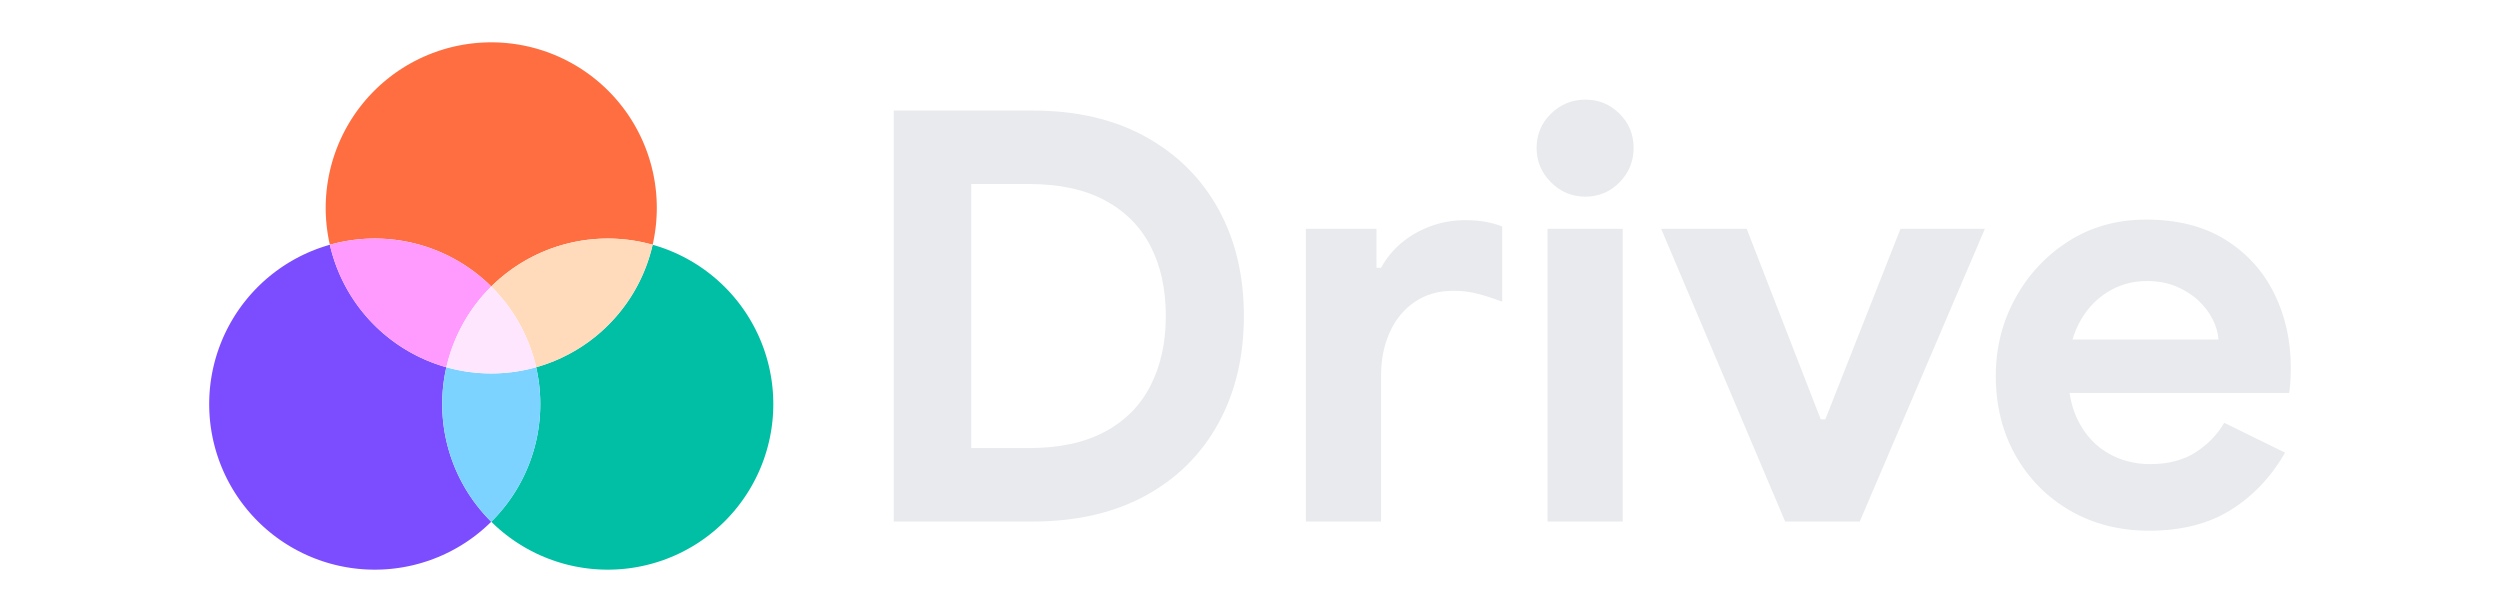
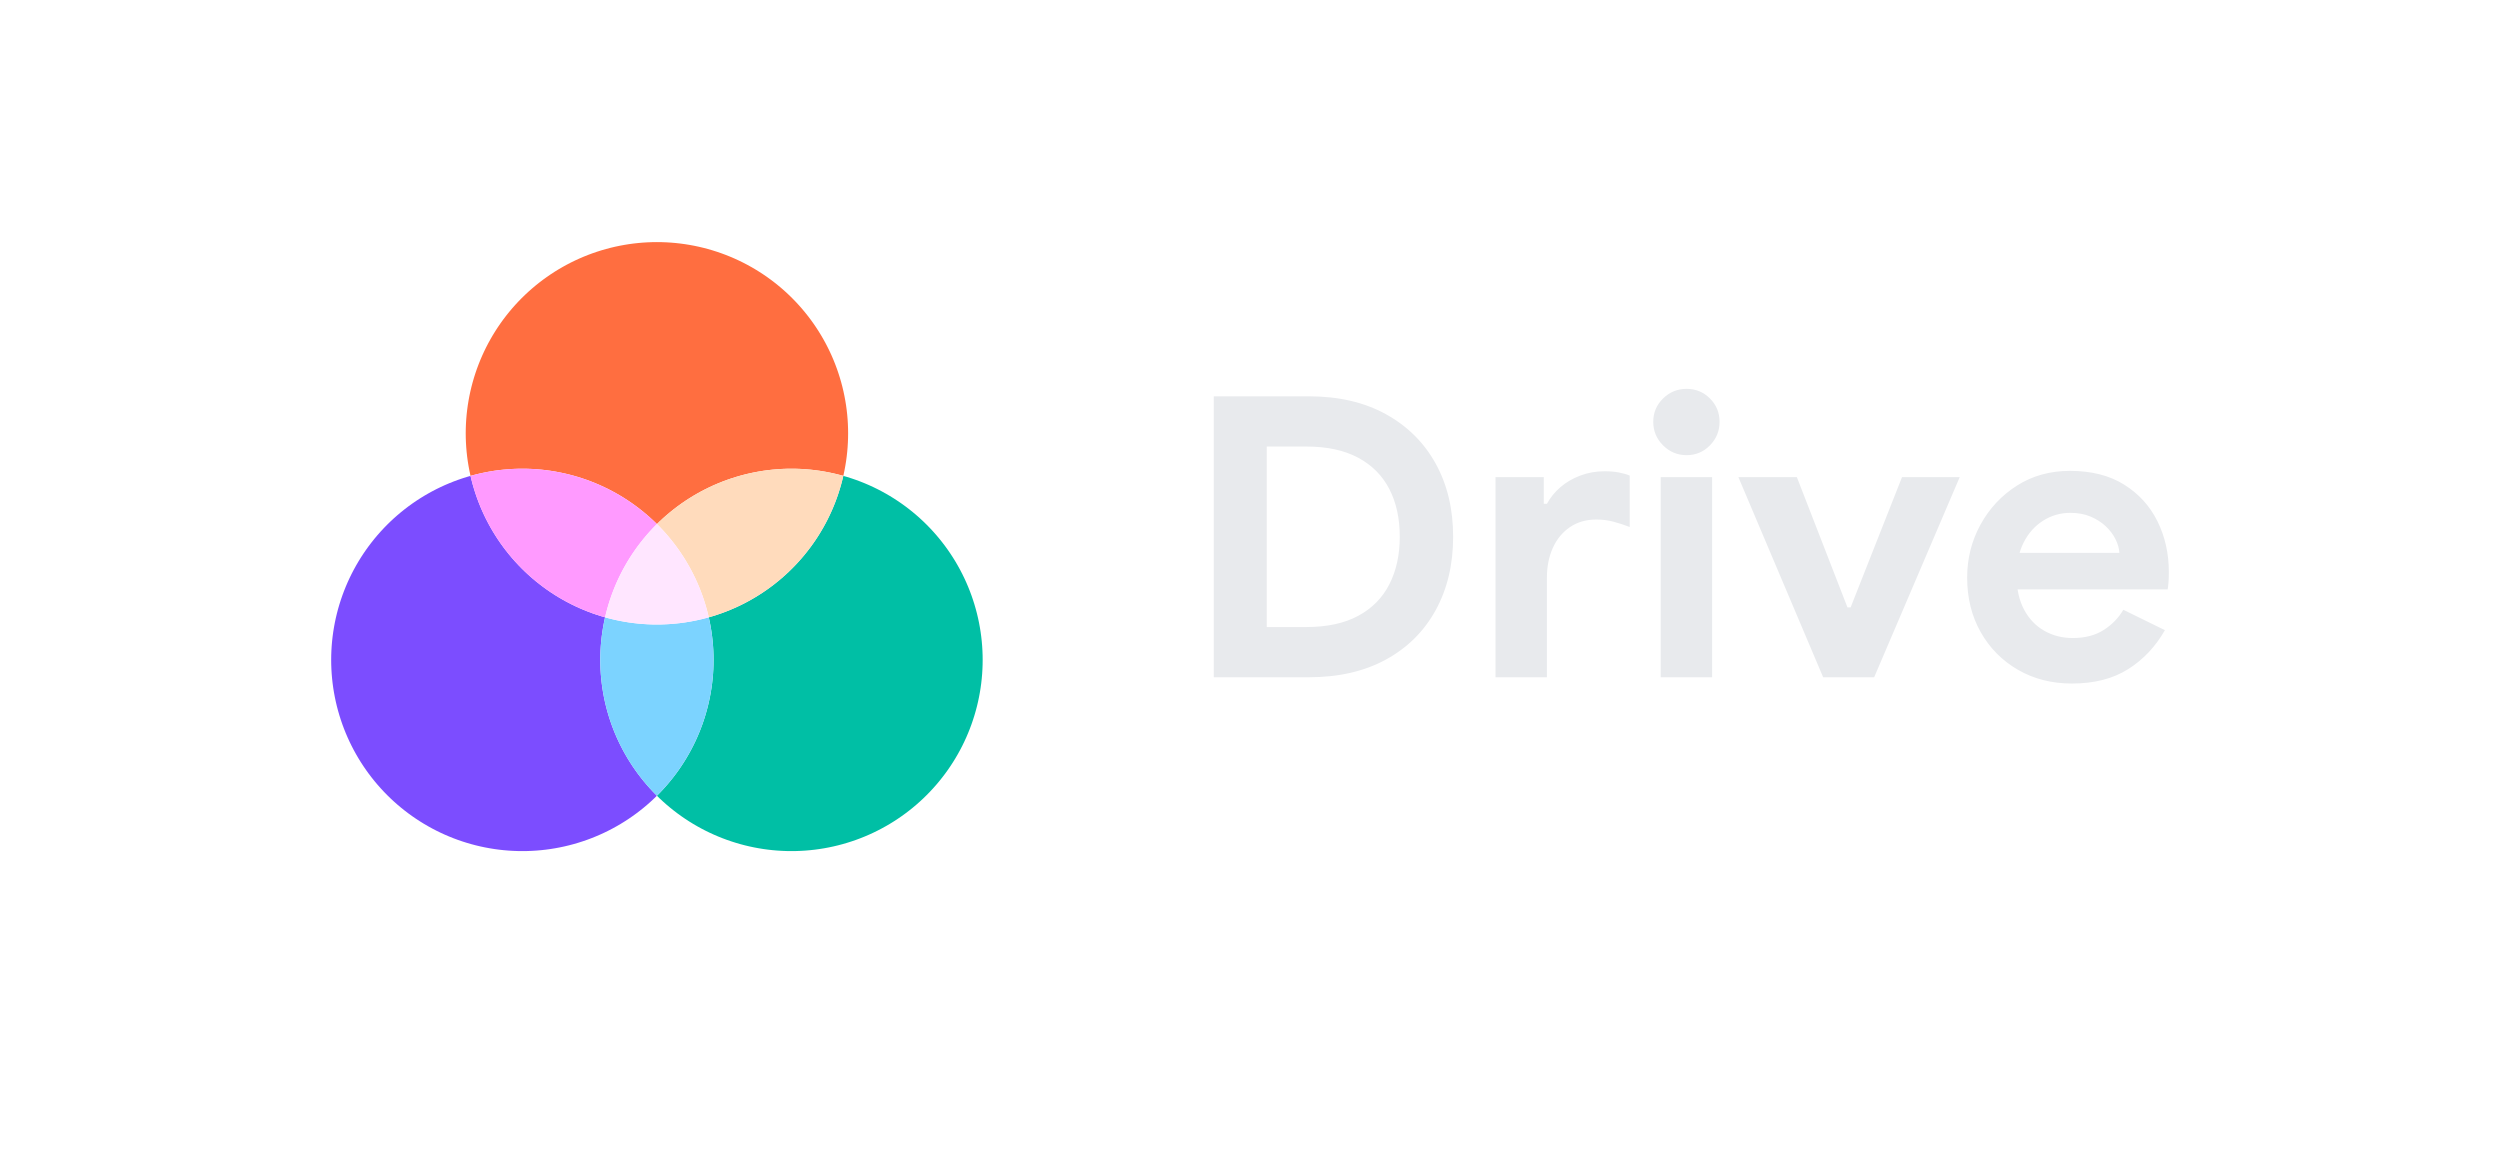
- <svg xmlns="http://www.w3.org/2000/svg" width="1536" height="376" viewBox="0 0 1536 376" fill="none" role="img" aria-label="Drive">
-   <g transform="translate(113.45 3.40) scale(3.7674)">
+ <svg xmlns="http://www.w3.org/2000/svg" width="1536" height="710" viewBox="0 0 1536 710" fill="none" role="img" aria-label="Drive">
+   <g transform="translate(186.07 122.64) scale(4.3508)">
    <path fill="#FF6E40" d="M76.967 31.675 L76.927 31.014 L76.870 30.354 L76.797 29.695 L76.708 29.038 L76.602 28.384 L76.481 27.733 L76.344 27.084 L76.191 26.440 L76.022 25.799 L75.837 25.162 L75.637 24.531 L75.422 23.904 L75.191 23.283 L74.945 22.668 L74.684 22.058 L74.408 21.456 L74.117 20.860 L73.812 20.272 L73.492 19.692 L73.159 19.119 L72.811 18.555 L72.450 18.000 L72.075 17.453 L71.687 16.916 L71.285 16.389 L70.871 15.871 L70.445 15.364 L70.006 14.868 L69.555 14.382 L69.092 13.908 L68.618 13.445 L68.132 12.994 L67.636 12.555 L67.129 12.129 L66.611 11.715 L66.084 11.313 L65.547 10.925 L65.000 10.550 L64.445 10.189 L63.881 9.841 L63.308 9.508 L62.728 9.188 L62.140 8.883 L61.544 8.592 L60.942 8.316 L60.332 8.055 L59.717 7.809 L59.096 7.578 L58.469 7.363 L57.838 7.163 L57.201 6.978 L56.560 6.809 L55.916 6.656 L55.267 6.519 L54.616 6.398 L53.962 6.292 L53.305 6.203 L52.646 6.130 L51.986 6.073 L51.325 6.033 L50.663 6.008 L50.000 6.000 L49.337 6.008 L48.675 6.033 L48.014 6.073 L47.354 6.130 L46.695 6.203 L46.038 6.292 L45.384 6.398 L44.733 6.519 L44.084 6.656 L43.440 6.809 L42.799 6.978 L42.162 7.163 L41.531 7.363 L40.904 7.578 L40.283 7.809 L39.668 8.055 L39.058 8.316 L38.456 8.592 L37.860 8.883 L37.272 9.188 L36.692 9.508 L36.119 9.841 L35.555 10.189 L35.000 10.550 L34.453 10.925 L33.916 11.313 L33.389 11.715 L32.871 12.129 L32.364 12.555 L31.868 12.994 L31.382 13.445 L30.908 13.908 L30.445 14.382 L29.994 14.868 L29.555 15.364 L29.129 15.871 L28.715 16.389 L28.313 16.916 L27.925 17.453 L27.550 18.000 L27.189 18.555 L26.841 19.119 L26.508 19.692 L26.188 20.272 L25.883 20.860 L25.592 21.456 L25.316 22.058 L25.055 22.668 L24.809 23.283 L24.578 23.904 L24.363 24.531 L24.163 25.162 L23.978 25.799 L23.809 26.440 L23.656 27.084 L23.519 27.733 L23.398 28.384 L23.292 29.038 L23.203 29.695 L23.130 30.354 L23.073 31.014 L23.033 31.675 L23.008 32.337 L23.000 33.000 L23.008 33.663 L23.033 34.325 L23.073 34.986 L23.130 35.646 L23.203 36.305 L23.292 36.962 L23.398 37.616 L23.519 38.267 L23.656 38.916 L23.679 39.013 L23.799 38.978 L24.440 38.809 L25.084 38.656 L25.733 38.519 L26.384 38.398 L27.038 38.292 L27.695 38.203 L28.354 38.130 L29.014 38.073 L29.675 38.033 L30.337 38.008 L31.000 38.000 L31.663 38.008 L32.325 38.033 L32.986 38.073 L33.646 38.130 L34.305 38.203 L34.962 38.292 L35.616 38.398 L36.267 38.519 L36.916 38.656 L37.560 38.809 L38.201 38.978 L38.838 39.163 L39.469 39.363 L40.096 39.578 L40.717 39.809 L41.332 40.055 L41.942 40.316 L42.544 40.592 L43.140 40.883 L43.728 41.188 L44.308 41.508 L44.881 41.841 L45.445 42.189 L46.000 42.550 L46.547 42.925 L47.084 43.313 L47.611 43.715 L48.129 44.129 L48.636 44.555 L49.132 44.994 L49.618 45.445 L50.000 45.818 L50.382 45.445 L50.868 44.994 L51.364 44.555 L51.871 44.129 L52.389 43.715 L52.916 43.313 L53.453 42.925 L54.000 42.550 L54.555 42.189 L55.119 41.841 L55.692 41.508 L56.272 41.188 L56.860 40.883 L57.456 40.592 L58.058 40.316 L58.668 40.055 L59.283 39.809 L59.904 39.578 L60.531 39.363 L61.162 39.163 L61.799 38.978 L62.440 38.809 L63.084 38.656 L63.733 38.519 L64.384 38.398 L65.038 38.292 L65.695 38.203 L66.354 38.130 L67.014 38.073 L67.675 38.033 L68.337 38.008 L69.000 38.000 L69.663 38.008 L70.325 38.033 L70.986 38.073 L71.646 38.130 L72.305 38.203 L72.962 38.292 L73.616 38.398 L74.267 38.519 L74.916 38.656 L75.560 38.809 L76.201 38.978 L76.321 39.013 L76.344 38.916 L76.481 38.267 L76.602 37.616 L76.708 36.962 L76.797 36.305 L76.870 35.646 L76.927 34.986 L76.967 34.325 L76.992 33.663 L77.000 33.000 L76.992 32.337 Z" />
    <path fill="#7C4DFF" d="M42.162 58.837 L41.531 58.637 L40.904 58.422 L40.283 58.191 L39.668 57.945 L39.058 57.684 L38.456 57.408 L37.860 57.117 L37.272 56.812 L36.692 56.492 L36.119 56.159 L35.555 55.811 L35.000 55.450 L34.453 55.075 L33.916 54.687 L33.389 54.285 L32.871 53.871 L32.364 53.445 L31.868 53.006 L31.382 52.555 L30.908 52.092 L30.445 51.618 L29.994 51.132 L29.555 50.636 L29.129 50.129 L28.715 49.611 L28.313 49.084 L27.925 48.547 L27.550 48.000 L27.189 47.445 L26.841 46.881 L26.508 46.308 L26.188 45.728 L25.883 45.140 L25.592 44.544 L25.316 43.942 L25.055 43.332 L24.809 42.717 L24.578 42.096 L24.363 41.469 L24.163 40.838 L23.978 40.201 L23.809 39.560 L23.679 39.013 L23.162 39.163 L22.531 39.363 L21.904 39.578 L21.283 39.809 L20.668 40.055 L20.058 40.316 L19.456 40.592 L18.860 40.883 L18.272 41.188 L17.692 41.508 L17.119 41.841 L16.555 42.189 L16.000 42.550 L15.453 42.925 L14.916 43.313 L14.389 43.715 L13.871 44.129 L13.364 44.555 L12.868 44.994 L12.382 45.445 L11.908 45.908 L11.445 46.382 L10.994 46.868 L10.555 47.364 L10.129 47.871 L9.715 48.389 L9.313 48.916 L8.925 49.453 L8.550 50.000 L8.189 50.555 L7.841 51.119 L7.508 51.692 L7.188 52.272 L6.883 52.860 L6.592 53.456 L6.316 54.058 L6.055 54.668 L5.809 55.283 L5.578 55.904 L5.363 56.531 L5.163 57.162 L4.978 57.799 L4.809 58.440 L4.656 59.084 L4.519 59.733 L4.398 60.384 L4.292 61.038 L4.203 61.695 L4.130 62.354 L4.073 63.014 L4.033 63.675 L4.008 64.337 L4.000 65.000 L4.008 65.663 L4.033 66.325 L4.073 66.986 L4.130 67.646 L4.203 68.305 L4.292 68.962 L4.398 69.616 L4.519 70.267 L4.656 70.916 L4.809 71.560 L4.978 72.201 L5.163 72.838 L5.363 73.469 L5.578 74.096 L5.809 74.717 L6.055 75.332 L6.316 75.942 L6.592 76.544 L6.883 77.140 L7.188 77.728 L7.508 78.308 L7.841 78.881 L8.189 79.445 L8.550 80.000 L8.925 80.547 L9.313 81.084 L9.715 81.611 L10.129 82.129 L10.555 82.636 L10.994 83.132 L11.445 83.618 L11.908 84.092 L12.382 84.555 L12.868 85.006 L13.364 85.445 L13.871 85.871 L14.389 86.285 L14.916 86.687 L15.453 87.075 L16.000 87.450 L16.555 87.811 L17.119 88.159 L17.692 88.492 L18.272 88.812 L18.860 89.117 L19.456 89.408 L20.058 89.684 L20.668 89.945 L21.283 90.191 L21.904 90.422 L22.531 90.637 L23.162 90.837 L23.799 91.022 L24.440 91.191 L25.084 91.344 L25.733 91.481 L26.384 91.602 L27.038 91.708 L27.695 91.797 L28.354 91.870 L29.014 91.927 L29.675 91.967 L30.337 91.992 L31.000 92.000 L31.663 91.992 L32.325 91.967 L32.986 91.927 L33.646 91.870 L34.305 91.797 L34.962 91.708 L35.616 91.602 L36.267 91.481 L36.916 91.344 L37.560 91.191 L38.201 91.022 L38.838 90.837 L39.469 90.637 L40.096 90.422 L40.717 90.191 L41.332 89.945 L41.942 89.684 L42.544 89.408 L43.140 89.117 L43.728 88.812 L44.308 88.492 L44.881 88.159 L45.445 87.811 L46.000 87.450 L46.547 87.075 L47.084 86.687 L47.611 86.285 L48.129 85.871 L48.636 85.445 L49.132 85.006 L49.618 84.555 L50.000 84.182 L49.908 84.092 L49.445 83.618 L48.994 83.132 L48.555 82.636 L48.129 82.129 L47.715 81.611 L47.313 81.084 L46.925 80.547 L46.550 80.000 L46.189 79.445 L45.841 78.881 L45.508 78.308 L45.188 77.728 L44.883 77.140 L44.592 76.544 L44.316 75.942 L44.055 75.332 L43.809 74.717 L43.578 74.096 L43.363 73.469 L43.163 72.838 L42.978 72.201 L42.809 71.560 L42.656 70.916 L42.519 70.267 L42.398 69.616 L42.292 68.962 L42.203 68.305 L42.130 67.646 L42.073 66.986 L42.033 66.325 L42.008 65.663 L42.000 65.000 L42.008 64.337 L42.033 63.675 L42.073 63.014 L42.130 62.354 L42.203 61.695 L42.292 61.038 L42.398 60.384 L42.519 59.733 L42.656 59.084 L42.679 58.987 Z" />
    <path fill="#00BFA5" d="M95.967 63.675 L95.927 63.014 L95.870 62.354 L95.797 61.695 L95.708 61.038 L95.602 60.384 L95.481 59.733 L95.344 59.084 L95.191 58.440 L95.022 57.799 L94.837 57.162 L94.637 56.531 L94.422 55.904 L94.191 55.283 L93.945 54.668 L93.684 54.058 L93.408 53.456 L93.117 52.860 L92.812 52.272 L92.492 51.692 L92.159 51.119 L91.811 50.555 L91.450 50.000 L91.075 49.453 L90.687 48.916 L90.285 48.389 L89.871 47.871 L89.445 47.364 L89.006 46.868 L88.555 46.382 L88.092 45.908 L87.618 45.445 L87.132 44.994 L86.636 44.555 L86.129 44.129 L85.611 43.715 L85.084 43.313 L84.547 42.925 L84.000 42.550 L83.445 42.189 L82.881 41.841 L82.308 41.508 L81.728 41.188 L81.140 40.883 L80.544 40.592 L79.942 40.316 L79.332 40.055 L78.717 39.809 L78.096 39.578 L77.469 39.363 L76.838 39.163 L76.321 39.013 L76.191 39.560 L76.022 40.201 L75.837 40.838 L75.637 41.469 L75.422 42.096 L75.191 42.717 L74.945 43.332 L74.684 43.942 L74.408 44.544 L74.117 45.140 L73.812 45.728 L73.492 46.308 L73.159 46.881 L72.811 47.445 L72.450 48.000 L72.075 48.547 L71.687 49.084 L71.285 49.611 L70.871 50.129 L70.445 50.636 L70.006 51.132 L69.555 51.618 L69.092 52.092 L68.618 52.555 L68.132 53.006 L67.636 53.445 L67.129 53.871 L66.611 54.285 L66.084 54.687 L65.547 55.075 L65.000 55.450 L64.445 55.811 L63.881 56.159 L63.308 56.492 L62.728 56.812 L62.140 57.117 L61.544 57.408 L60.942 57.684 L60.332 57.945 L59.717 58.191 L59.096 58.422 L58.469 58.637 L57.838 58.837 L57.321 58.987 L57.344 59.084 L57.481 59.733 L57.602 60.384 L57.708 61.038 L57.797 61.695 L57.870 62.354 L57.927 63.014 L57.967 63.675 L57.992 64.337 L58.000 65.000 L57.992 65.663 L57.967 66.325 L57.927 66.986 L57.870 67.646 L57.797 68.305 L57.708 68.962 L57.602 69.616 L57.481 70.267 L57.344 70.916 L57.191 71.560 L57.022 72.201 L56.837 72.838 L56.637 73.469 L56.422 74.096 L56.191 74.717 L55.945 75.332 L55.684 75.942 L55.408 76.544 L55.117 77.140 L54.812 77.728 L54.492 78.308 L54.159 78.881 L53.811 79.445 L53.450 80.000 L53.075 80.547 L52.687 81.084 L52.285 81.611 L51.871 82.129 L51.445 82.636 L51.006 83.132 L50.555 83.618 L50.092 84.092 L50.000 84.182 L50.382 84.555 L50.868 85.006 L51.364 85.445 L51.871 85.871 L52.389 86.285 L52.916 86.687 L53.453 87.075 L54.000 87.450 L54.555 87.811 L55.119 88.159 L55.692 88.492 L56.272 88.812 L56.860 89.117 L57.456 89.408 L58.058 89.684 L58.668 89.945 L59.283 90.191 L59.904 90.422 L60.531 90.637 L61.162 90.837 L61.799 91.022 L62.440 91.191 L63.084 91.344 L63.733 91.481 L64.384 91.602 L65.038 91.708 L65.695 91.797 L66.354 91.870 L67.014 91.927 L67.675 91.967 L68.337 91.992 L69.000 92.000 L69.663 91.992 L70.325 91.967 L70.986 91.927 L71.646 91.870 L72.305 91.797 L72.962 91.708 L73.616 91.602 L74.267 91.481 L74.916 91.344 L75.560 91.191 L76.201 91.022 L76.838 90.837 L77.469 90.637 L78.096 90.422 L78.717 90.191 L79.332 89.945 L79.942 89.684 L80.544 89.408 L81.140 89.117 L81.728 88.812 L82.308 88.492 L82.881 88.159 L83.445 87.811 L84.000 87.450 L84.547 87.075 L85.084 86.687 L85.611 86.285 L86.129 85.871 L86.636 85.445 L87.132 85.006 L87.618 84.555 L88.092 84.092 L88.555 83.618 L89.006 83.132 L89.445 82.636 L89.871 82.129 L90.285 81.611 L90.687 81.084 L91.075 80.547 L91.450 80.000 L91.811 79.445 L92.159 78.881 L92.492 78.308 L92.812 77.728 L93.117 77.140 L93.408 76.544 L93.684 75.942 L93.945 75.332 L94.191 74.717 L94.422 74.096 L94.637 73.469 L94.837 72.838 L95.022 72.201 L95.191 71.560 L95.344 70.916 L95.481 70.267 L95.602 69.616 L95.708 68.962 L95.797 68.305 L95.870 67.646 L95.927 66.986 L95.967 66.325 L95.992 65.663 L96.000 65.000 L95.992 64.337 Z" />
    <path fill="#FF9AFF" d="M23.978 40.201 L24.163 40.838 L24.363 41.469 L24.578 42.096 L24.809 42.717 L25.055 43.332 L25.316 43.942 L25.592 44.544 L25.883 45.140 L26.188 45.728 L26.508 46.308 L26.841 46.881 L27.189 47.445 L27.550 48.000 L27.925 48.547 L28.313 49.084 L28.715 49.611 L29.129 50.129 L29.555 50.636 L29.994 51.132 L30.445 51.618 L30.908 52.092 L31.382 52.555 L31.868 53.006 L32.364 53.445 L32.871 53.871 L33.389 54.285 L33.916 54.687 L34.453 55.075 L35.000 55.450 L35.555 55.811 L36.119 56.159 L36.692 56.492 L37.272 56.812 L37.860 57.117 L38.456 57.408 L39.058 57.684 L39.668 57.945 L40.283 58.191 L40.904 58.422 L41.531 58.637 L42.162 58.837 L42.679 58.987 L42.809 58.440 L42.978 57.799 L43.163 57.162 L43.363 56.531 L43.578 55.904 L43.809 55.283 L44.055 54.668 L44.316 54.058 L44.592 53.456 L44.883 52.860 L45.188 52.272 L45.508 51.692 L45.841 51.119 L46.189 50.555 L46.550 50.000 L46.925 49.453 L47.313 48.916 L47.715 48.389 L48.129 47.871 L48.555 47.364 L48.994 46.868 L49.445 46.382 L49.908 45.908 L50.000 45.818 L49.618 45.445 L49.132 44.994 L48.636 44.555 L48.129 44.129 L47.611 43.715 L47.084 43.313 L46.547 42.925 L46.000 42.550 L45.445 42.189 L44.881 41.841 L44.308 41.508 L43.728 41.188 L43.140 40.883 L42.544 40.592 L41.942 40.316 L41.332 40.055 L40.717 39.809 L40.096 39.578 L39.469 39.363 L38.838 39.163 L38.201 38.978 L37.560 38.809 L36.916 38.656 L36.267 38.519 L35.616 38.398 L34.962 38.292 L34.305 38.203 L33.646 38.130 L32.986 38.073 L32.325 38.033 L31.663 38.008 L31.000 38.000 L30.337 38.008 L29.675 38.033 L29.014 38.073 L28.354 38.130 L27.695 38.203 L27.038 38.292 L26.384 38.398 L25.733 38.519 L25.084 38.656 L24.440 38.809 L23.799 38.978 L23.679 39.013 L23.809 39.560 Z" />
    <path fill="#FFDBBC" d="M57.838 58.837 L58.469 58.637 L59.096 58.422 L59.717 58.191 L60.332 57.945 L60.942 57.684 L61.544 57.408 L62.140 57.117 L62.728 56.812 L63.308 56.492 L63.881 56.159 L64.445 55.811 L65.000 55.450 L65.547 55.075 L66.084 54.687 L66.611 54.285 L67.129 53.871 L67.636 53.445 L68.132 53.006 L68.618 52.555 L69.092 52.092 L69.555 51.618 L70.006 51.132 L70.445 50.636 L70.871 50.129 L71.285 49.611 L71.687 49.084 L72.075 48.547 L72.450 48.000 L72.811 47.445 L73.159 46.881 L73.492 46.308 L73.812 45.728 L74.117 45.140 L74.408 44.544 L74.684 43.942 L74.945 43.332 L75.191 42.717 L75.422 42.096 L75.637 41.469 L75.837 40.838 L76.022 40.201 L76.191 39.560 L76.321 39.013 L76.201 38.978 L75.560 38.809 L74.916 38.656 L74.267 38.519 L73.616 38.398 L72.962 38.292 L72.305 38.203 L71.646 38.130 L70.986 38.073 L70.325 38.033 L69.663 38.008 L69.000 38.000 L68.337 38.008 L67.675 38.033 L67.014 38.073 L66.354 38.130 L65.695 38.203 L65.038 38.292 L64.384 38.398 L63.733 38.519 L63.084 38.656 L62.440 38.809 L61.799 38.978 L61.162 39.163 L60.531 39.363 L59.904 39.578 L59.283 39.809 L58.668 40.055 L58.058 40.316 L57.456 40.592 L56.860 40.883 L56.272 41.188 L55.692 41.508 L55.119 41.841 L54.555 42.189 L54.000 42.550 L53.453 42.925 L52.916 43.313 L52.389 43.715 L51.871 44.129 L51.364 44.555 L50.868 44.994 L50.382 45.445 L50.000 45.818 L50.092 45.908 L50.555 46.382 L51.006 46.868 L51.445 47.364 L51.871 47.871 L52.285 48.389 L52.687 48.916 L53.075 49.453 L53.450 50.000 L53.811 50.555 L54.159 51.119 L54.492 51.692 L54.812 52.272 L55.117 52.860 L55.408 53.456 L55.684 54.058 L55.945 54.668 L56.191 55.283 L56.422 55.904 L56.637 56.531 L56.837 57.162 L57.022 57.799 L57.191 58.440 L57.321 58.987 Z" />
    <path fill="#7CD3FF" d="M57.967 63.675 L57.927 63.014 L57.870 62.354 L57.797 61.695 L57.708 61.038 L57.602 60.384 L57.481 59.733 L57.344 59.084 L57.321 58.987 L57.201 59.022 L56.560 59.191 L55.916 59.344 L55.267 59.481 L54.616 59.602 L53.962 59.708 L53.305 59.797 L52.646 59.870 L51.986 59.927 L51.325 59.967 L50.663 59.992 L50.000 60.000 L49.337 59.992 L48.675 59.967 L48.014 59.927 L47.354 59.870 L46.695 59.797 L46.038 59.708 L45.384 59.602 L44.733 59.481 L44.084 59.344 L43.440 59.191 L42.799 59.022 L42.679 58.987 L42.656 59.084 L42.519 59.733 L42.398 60.384 L42.292 61.038 L42.203 61.695 L42.130 62.354 L42.073 63.014 L42.033 63.675 L42.008 64.337 L42.000 65.000 L42.008 65.663 L42.033 66.325 L42.073 66.986 L42.130 67.646 L42.203 68.305 L42.292 68.962 L42.398 69.616 L42.519 70.267 L42.656 70.916 L42.809 71.560 L42.978 72.201 L43.163 72.838 L43.363 73.469 L43.578 74.096 L43.809 74.717 L44.055 75.332 L44.316 75.942 L44.592 76.544 L44.883 77.140 L45.188 77.728 L45.508 78.308 L45.841 78.881 L46.189 79.445 L46.550 80.000 L46.925 80.547 L47.313 81.084 L47.715 81.611 L48.129 82.129 L48.555 82.636 L48.994 83.132 L49.445 83.618 L49.908 84.092 L50.000 84.182 L50.092 84.092 L50.555 83.618 L51.006 83.132 L51.445 82.636 L51.871 82.129 L52.285 81.611 L52.687 81.084 L53.075 80.547 L53.450 80.000 L53.811 79.445 L54.159 78.881 L54.492 78.308 L54.812 77.728 L55.117 77.140 L55.408 76.544 L55.684 75.942 L55.945 75.332 L56.191 74.717 L56.422 74.096 L56.637 73.469 L56.837 72.838 L57.022 72.201 L57.191 71.560 L57.344 70.916 L57.481 70.267 L57.602 69.616 L57.708 68.962 L57.797 68.305 L57.870 67.646 L57.927 66.986 L57.967 66.325 L57.992 65.663 L58.000 65.000 L57.992 64.337 Z" />
    <path fill="#FFE6FF" d="M42.799 59.022 L43.440 59.191 L44.084 59.344 L44.733 59.481 L45.384 59.602 L46.038 59.708 L46.695 59.797 L47.354 59.870 L48.014 59.927 L48.675 59.967 L49.337 59.992 L50.000 60.000 L50.663 59.992 L51.325 59.967 L51.986 59.927 L52.646 59.870 L53.305 59.797 L53.962 59.708 L54.616 59.602 L55.267 59.481 L55.916 59.344 L56.560 59.191 L57.201 59.022 L57.321 58.987 L57.191 58.440 L57.022 57.799 L56.837 57.162 L56.637 56.531 L56.422 55.904 L56.191 55.283 L55.945 54.668 L55.684 54.058 L55.408 53.456 L55.117 52.860 L54.812 52.272 L54.492 51.692 L54.159 51.119 L53.811 50.555 L53.450 50.000 L53.075 49.453 L52.687 48.916 L52.285 48.389 L51.871 47.871 L51.445 47.364 L51.006 46.868 L50.555 46.382 L50.092 45.908 L50.000 45.818 L49.908 45.908 L49.445 46.382 L48.994 46.868 L48.555 47.364 L48.129 47.871 L47.715 48.389 L47.313 48.916 L46.925 49.453 L46.550 50.000 L46.189 50.555 L45.841 51.119 L45.508 51.692 L45.188 52.272 L44.883 52.860 L44.592 53.456 L44.316 54.058 L44.055 54.668 L43.809 55.283 L43.578 55.904 L43.363 56.531 L43.163 57.162 L42.978 57.799 L42.809 58.440 L42.679 58.987 Z" />
  </g>
-   <path transform="translate(520.56 320.42) scale(0.35265)" fill="#E8EAED" d="M81 0V-716H323Q437 -716 519.5 -670.5Q602 -625 646.5 -544.5Q691 -464 691 -358Q691 -252 646.5 -171.0Q602 -90 519.5 -45.0Q437 0 323 0ZM216 -128H317Q396 -128 449.0 -156.5Q502 -185 528.5 -237.0Q555 -289 555 -358Q555 -428 528.5 -479.5Q502 -531 449.0 -559.5Q396 -588 317 -588H216ZM799 0V-510H922V-442H930Q943 -466 964.5 -484.5Q986 -503 1015.0 -514.0Q1044 -525 1077 -525Q1097 -525 1113.0 -522.0Q1129 -519 1141 -514V-383Q1120 -391 1099.5 -396.5Q1079 -402 1056 -402Q1017 -402 988.5 -382.5Q960 -363 945.0 -329.5Q930 -296 930 -254V0ZM1220 0V-510H1351V0ZM1286 -566Q1251 -566 1226.0 -591.0Q1201 -616 1201 -651Q1201 -686 1226.0 -710.5Q1251 -735 1286 -735Q1321 -735 1345.5 -710.5Q1370 -686 1370 -651Q1370 -616 1345.5 -591.0Q1321 -566 1286 -566ZM1634 0 1418 -510H1567L1696 -178H1704L1835 -510H1982L1764 0ZM2268 16Q2191 16 2130.5 -19.0Q2070 -54 2035.5 -115.0Q2001 -176 2001 -254Q2001 -327 2035.0 -389.0Q2069 -451 2128.0 -488.5Q2187 -526 2263 -526Q2345 -526 2401.0 -491.0Q2457 -456 2486.0 -397.5Q2515 -339 2515 -268Q2515 -252 2514.0 -240.5Q2513 -229 2512 -224H2074V-317H2389Q2388 -334 2379.0 -352.0Q2370 -370 2354.0 -385.0Q2338 -400 2315.5 -409.5Q2293 -419 2264 -419Q2226 -419 2194.5 -399.0Q2163 -379 2145.0 -343.5Q2127 -308 2127 -259Q2127 -208 2146.0 -172.5Q2165 -137 2197.5 -118.5Q2230 -100 2270 -100Q2317 -100 2349.0 -120.5Q2381 -141 2399 -172L2505 -120Q2469 -57 2411.0 -20.5Q2353 16 2268 16Z" />
+   <path transform="translate(726.22 416.11) scale(0.24108)" fill="#E8EAED" d="M81 0V-716H323Q437 -716 519.5 -670.5Q602 -625 646.5 -544.5Q691 -464 691 -358Q691 -252 646.5 -171.0Q602 -90 519.5 -45.0Q437 0 323 0ZM216 -128H317Q396 -128 449.0 -156.5Q502 -185 528.5 -237.0Q555 -289 555 -358Q555 -428 528.5 -479.5Q502 -531 449.0 -559.5Q396 -588 317 -588H216ZM799 0V-510H922V-442H930Q943 -466 964.5 -484.5Q986 -503 1015.0 -514.0Q1044 -525 1077 -525Q1097 -525 1113.0 -522.0Q1129 -519 1141 -514V-383Q1120 -391 1099.5 -396.5Q1079 -402 1056 -402Q1017 -402 988.5 -382.5Q960 -363 945.0 -329.5Q930 -296 930 -254V0ZM1220 0V-510H1351V0ZM1286 -566Q1251 -566 1226.0 -591.0Q1201 -616 1201 -651Q1201 -686 1226.0 -710.5Q1251 -735 1286 -735Q1321 -735 1345.5 -710.5Q1370 -686 1370 -651Q1370 -616 1345.5 -591.0Q1321 -566 1286 -566ZM1634 0 1418 -510H1567L1696 -178H1704L1835 -510H1982L1764 0ZM2268 16Q2191 16 2130.5 -19.0Q2070 -54 2035.5 -115.0Q2001 -176 2001 -254Q2001 -327 2035.0 -389.0Q2069 -451 2128.0 -488.5Q2187 -526 2263 -526Q2345 -526 2401.0 -491.0Q2457 -456 2486.0 -397.5Q2515 -339 2515 -268Q2515 -252 2514.0 -240.5Q2513 -229 2512 -224H2074V-317H2389Q2388 -334 2379.0 -352.0Q2370 -370 2354.0 -385.0Q2338 -400 2315.5 -409.5Q2293 -419 2264 -419Q2226 -419 2194.5 -399.0Q2163 -379 2145.0 -343.5Q2127 -308 2127 -259Q2127 -208 2146.0 -172.5Q2165 -137 2197.5 -118.5Q2230 -100 2270 -100Q2317 -100 2349.0 -120.5Q2381 -141 2399 -172L2505 -120Q2469 -57 2411.0 -20.5Q2353 16 2268 16Z" />
</svg>
